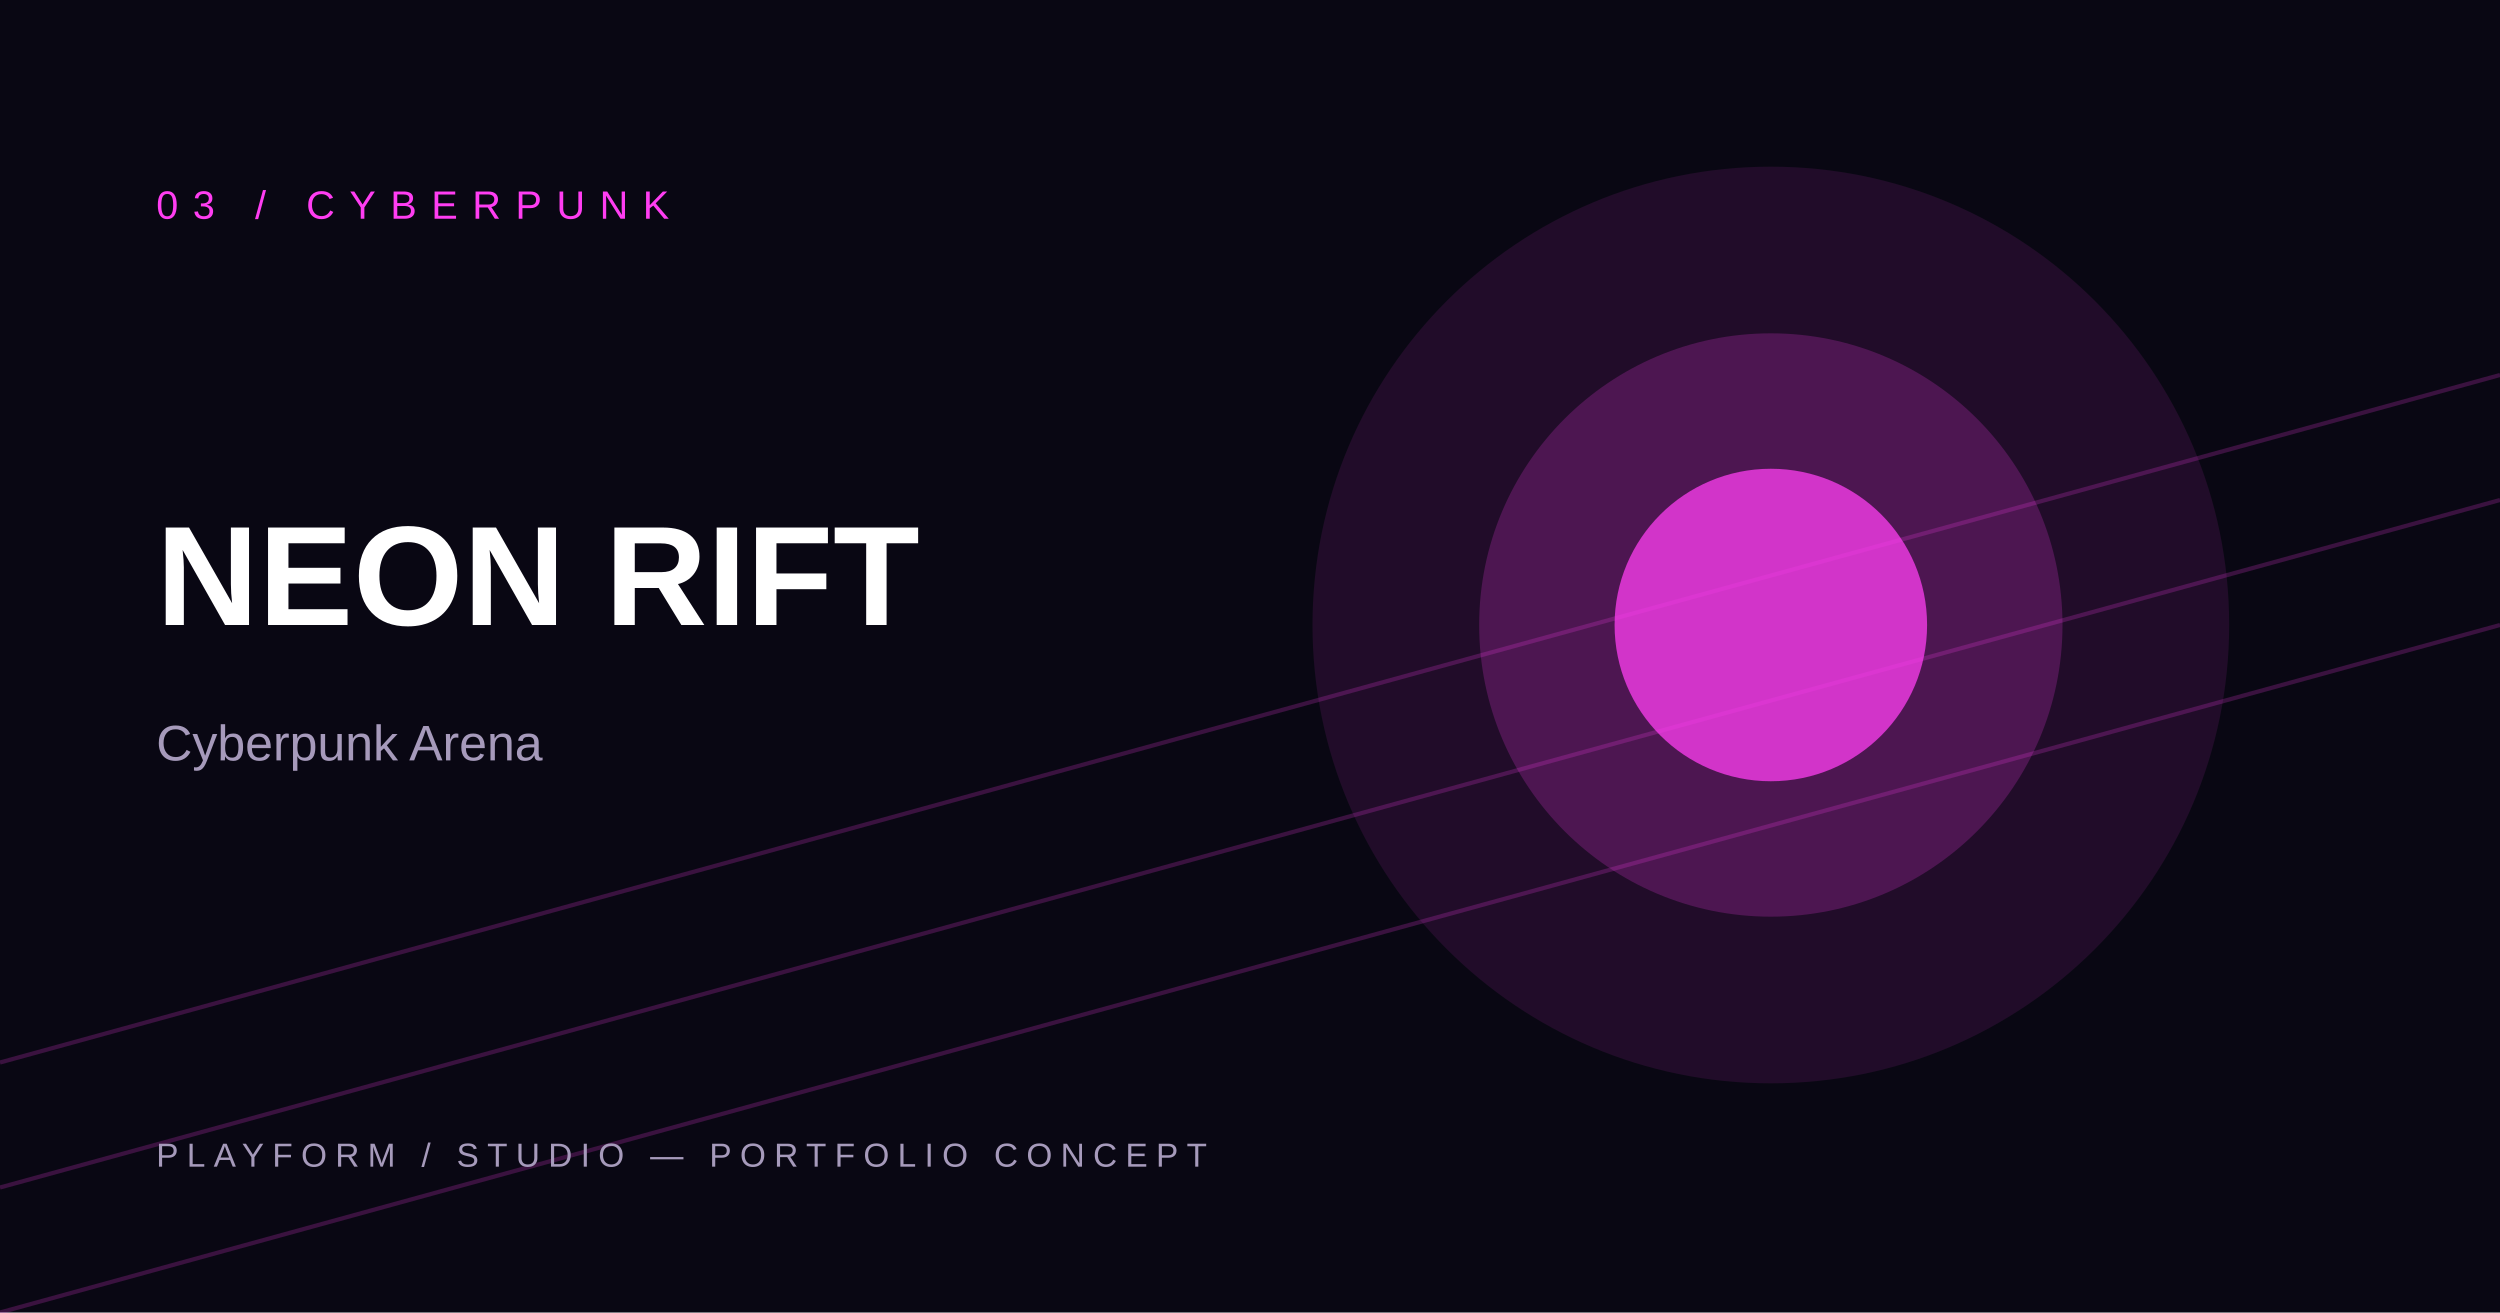
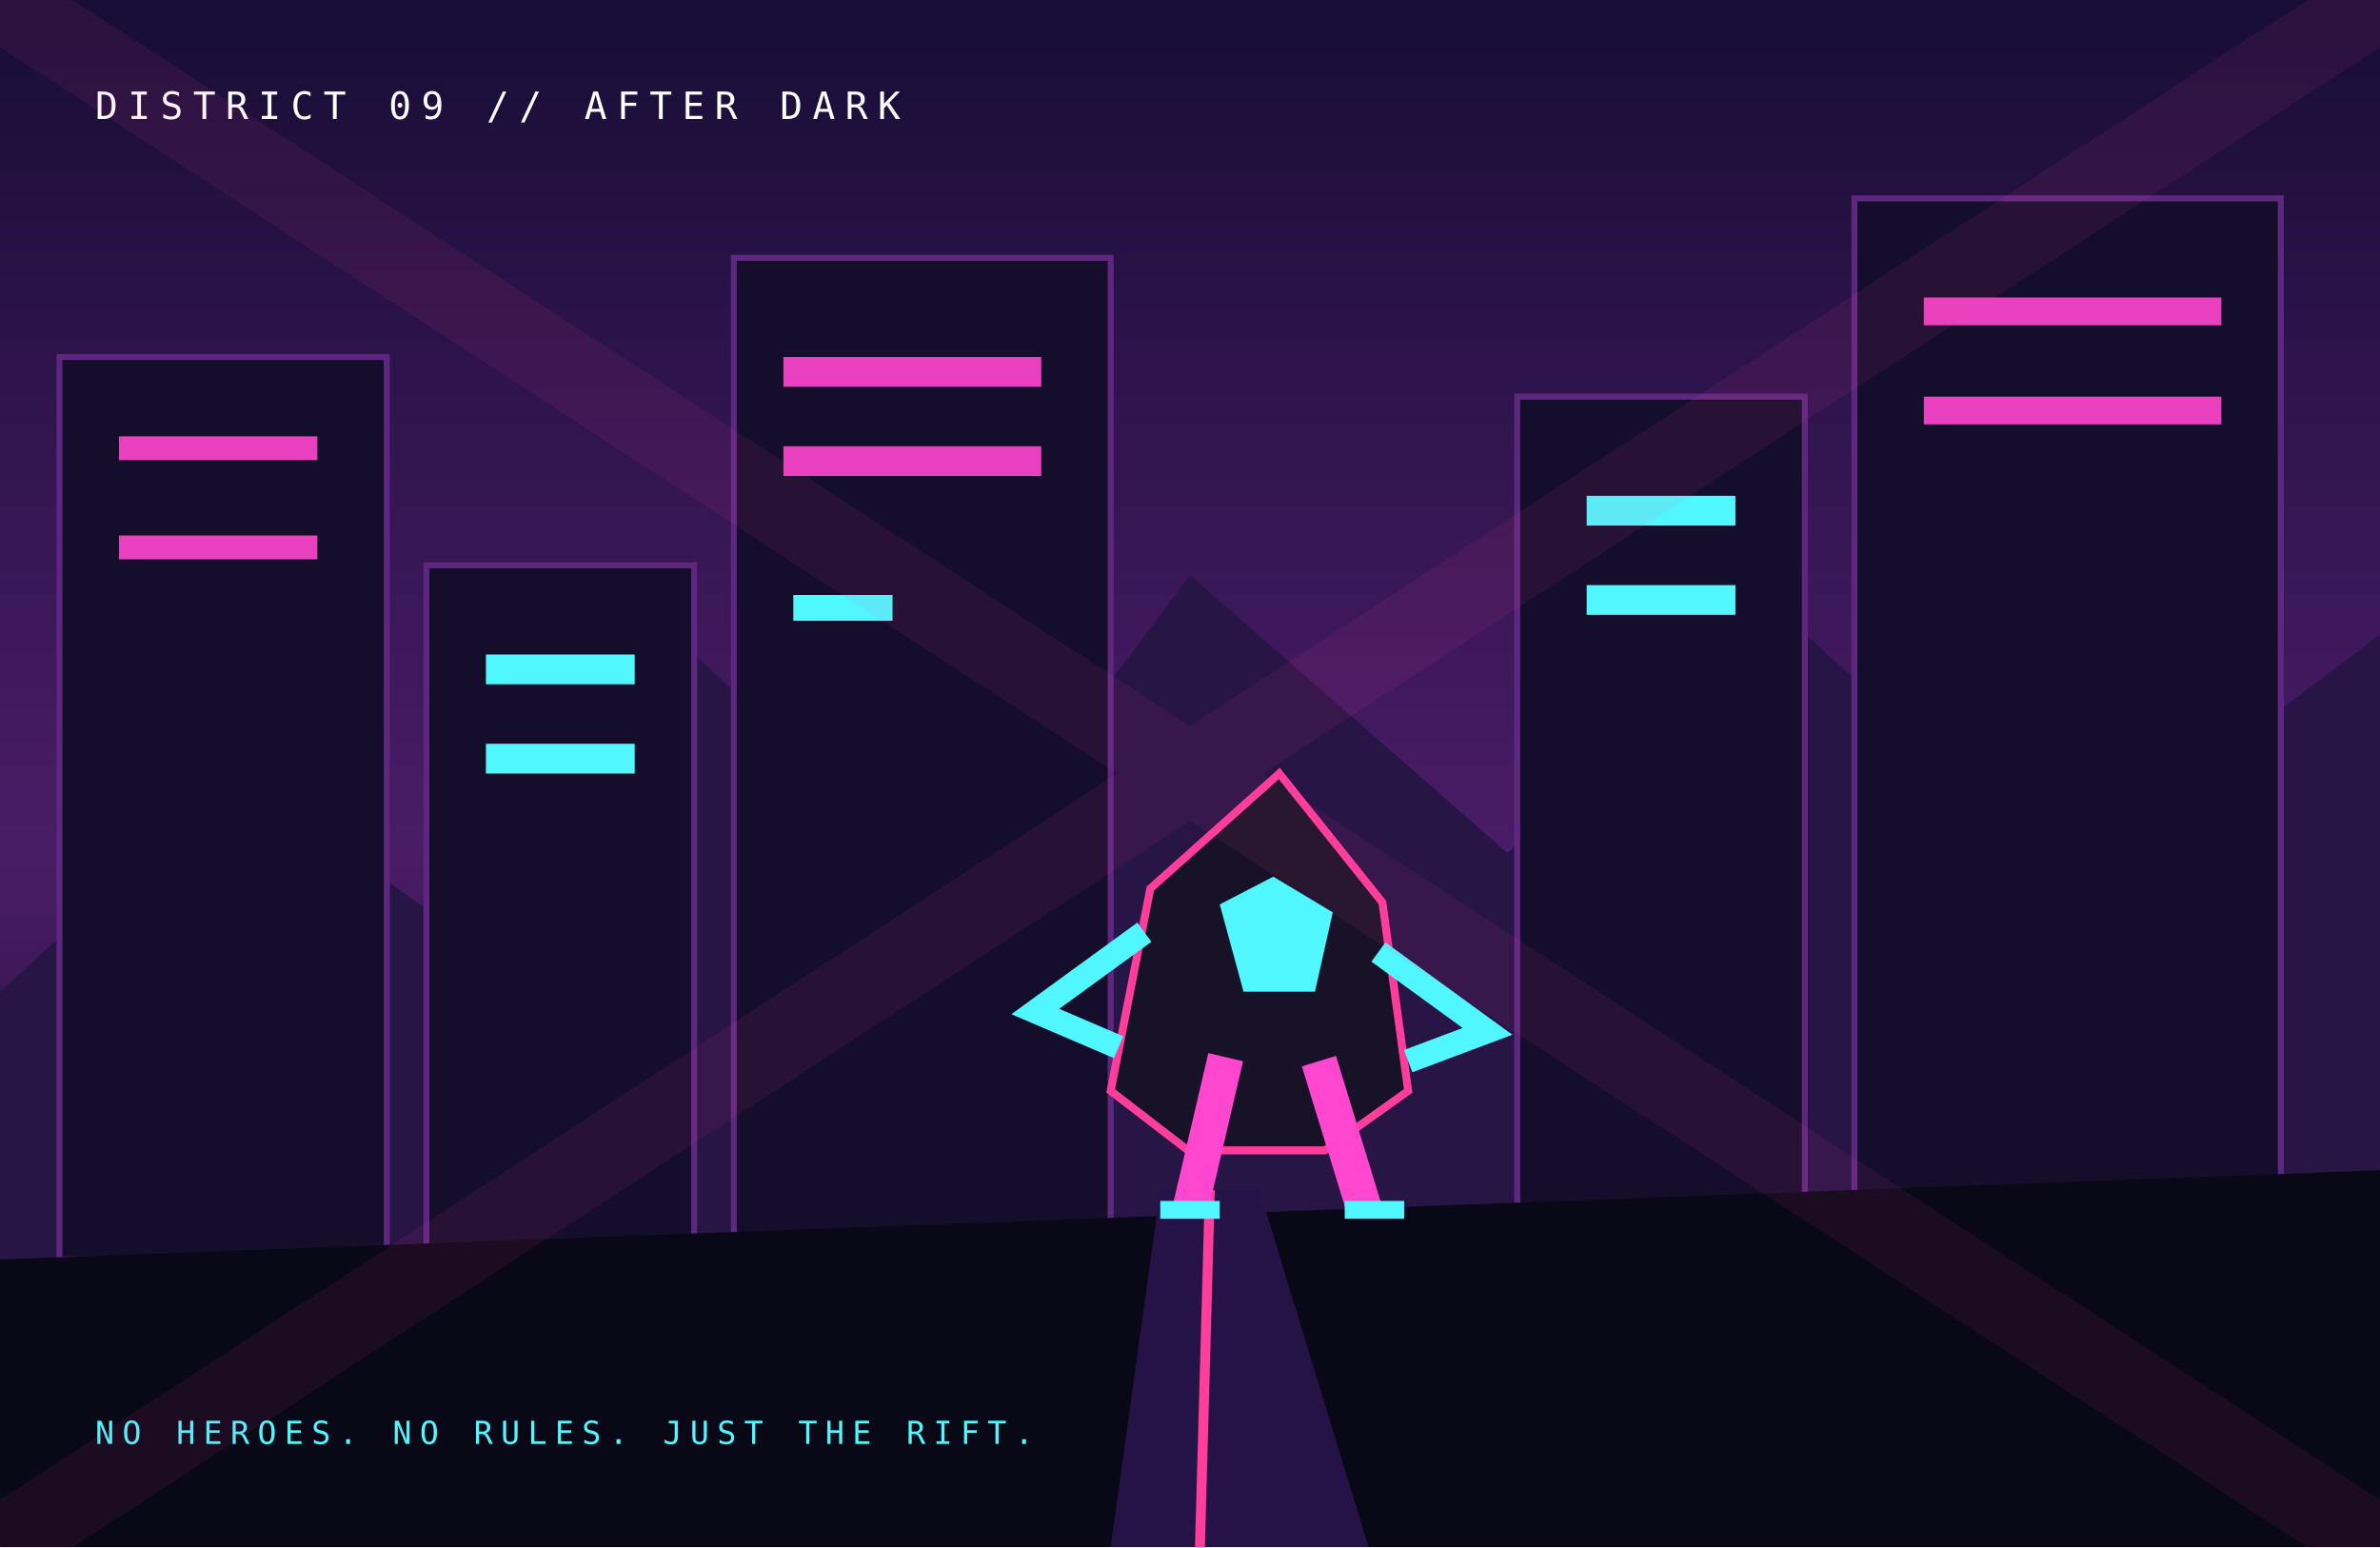
- <svg xmlns="http://www.w3.org/2000/svg" viewBox="0 0 1200 630">
-   <rect width="1200" height="630" fill="#090713" />
-   <circle cx="850" cy="300" r="220" fill="#ff3df2" opacity=".10" />
-   <circle cx="850" cy="300" r="140" fill="#ff3df2" opacity=".20" />
-   <circle cx="850" cy="300" r="75" fill="#ff3df2" opacity=".75" />
-   <path d="M0 510 L1200 180 M0 570 L1200 240 M0 630 L1200 300" stroke="#ff3df2" stroke-opacity=".2" stroke-width="2" />
-   <text x="75" y="105" fill="#ff3df2" font-family="Arial,sans-serif" font-size="19" letter-spacing="7">03 / CYBERPUNK</text>
-   <text x="75" y="300" fill="#fff" font-family="Arial,sans-serif" font-weight="900" font-size="68">NEON RIFT</text>
-   <text x="75" y="365" fill="#a69abb" font-family="Arial,sans-serif" font-size="24">Cyberpunk Arena</text>
-   <text x="75" y="560" fill="#a69abb" font-family="Arial,sans-serif" font-size="16" letter-spacing="4">PLAYFORM / STUDIO — PORTFOLIO CONCEPT</text>
+ <svg xmlns="http://www.w3.org/2000/svg" viewBox="0 0 1200 780">
+   <defs>
+     <linearGradient id="night" x2="0" y2="1">
+       <stop stop-color="#170d35" />
+       <stop offset=".55" stop-color="#4a1c67" />
+       <stop offset="1" stop-color="#090817" />
+     </linearGradient>
+     <linearGradient id="pink" x2="1" y2="0">
+       <stop stop-color="#ff3d9a" />
+       <stop offset="1" stop-color="#ffcf4a" />
+     </linearGradient>
+     <filter id="neon">
+       <feGaussianBlur stdDeviation="9" />
+     </filter>
+   </defs>
+   <rect width="1200" height="780" fill="url(#night)" />
+   <path d="M0 500L120 390 245 480 350 330 480 450 600 290 760 430 900 310 1040 440 1200 320V780H0Z" fill="#271545" />
+   <g fill="#150e2a" stroke="#5d2780" stroke-width="3">
+     <path d="M30 180H195V635H30Z" />
+     <path d="M215 285H350V670H215Z" />
+     <path d="M370 130H560V665H370Z" />
+     <path d="M765 200H910V670H765Z" />
+     <path d="M935 100H1150V660H935Z" />
+   </g>
+   <g fill="#ff46cf" opacity=".9">
+     <path d="M60 220H160V232H60ZM60 270H160V282H60ZM395 180H525V195H395ZM395 225H525V240H395ZM970 150H1120V164H970ZM970 200H1120V214H970Z" />
+   </g>
+   <g fill="#50f7ff">
+     <path d="M245 330H320V345H245ZM245 375H320V390H245ZM800 250H875V265H800ZM800 295H875V310H800ZM400 300H450V313H400Z" />
+   </g>
+   <path d="M0 635L1200 590V780H0Z" fill="#080817" />
+   <path d="M560 780L585 600H635L690 780Z" fill="#251348" />
+   <path d="M605 780L610 600" stroke="#ff3d9a" stroke-width="5" />
+   <g transform="translate(560 390)">
+     <path d="M0 160L20 58 85 0 137 65 150 160 108 190H39Z" fill="#171228" stroke="#ff3d9a" stroke-width="4" />
+     <path d="M17 80L-38 120 4 138M135 90L190 130 150 145" fill="none" stroke="#50f7ff" stroke-width="12" />
+     <path d="M55 66L82 52 112 70 103 110 67 110Z" fill="#50f7ff" />
+     <path d="M58 143L40 220M105 145L128 220" stroke="#ff46cf" stroke-width="18" />
+     <path d="M25 220H55M118 220H148" stroke="#50f7ff" stroke-width="9" />
+   </g>
+   <g font-family="monospace" fill="#fff">
+     <text x="48" y="60" font-size="19" letter-spacing="5">DISTRICT 09 // AFTER DARK</text>
+     <text x="48" y="728" font-size="16" letter-spacing="4" fill="#50f7ff">NO HEROES. NO RULES. JUST THE RIFT.</text>
+   </g>
+   <path d="M0 0L1200 780M1200 0L0 780" stroke="#ff3d9a" opacity=".08" stroke-width="40" />
</svg>
